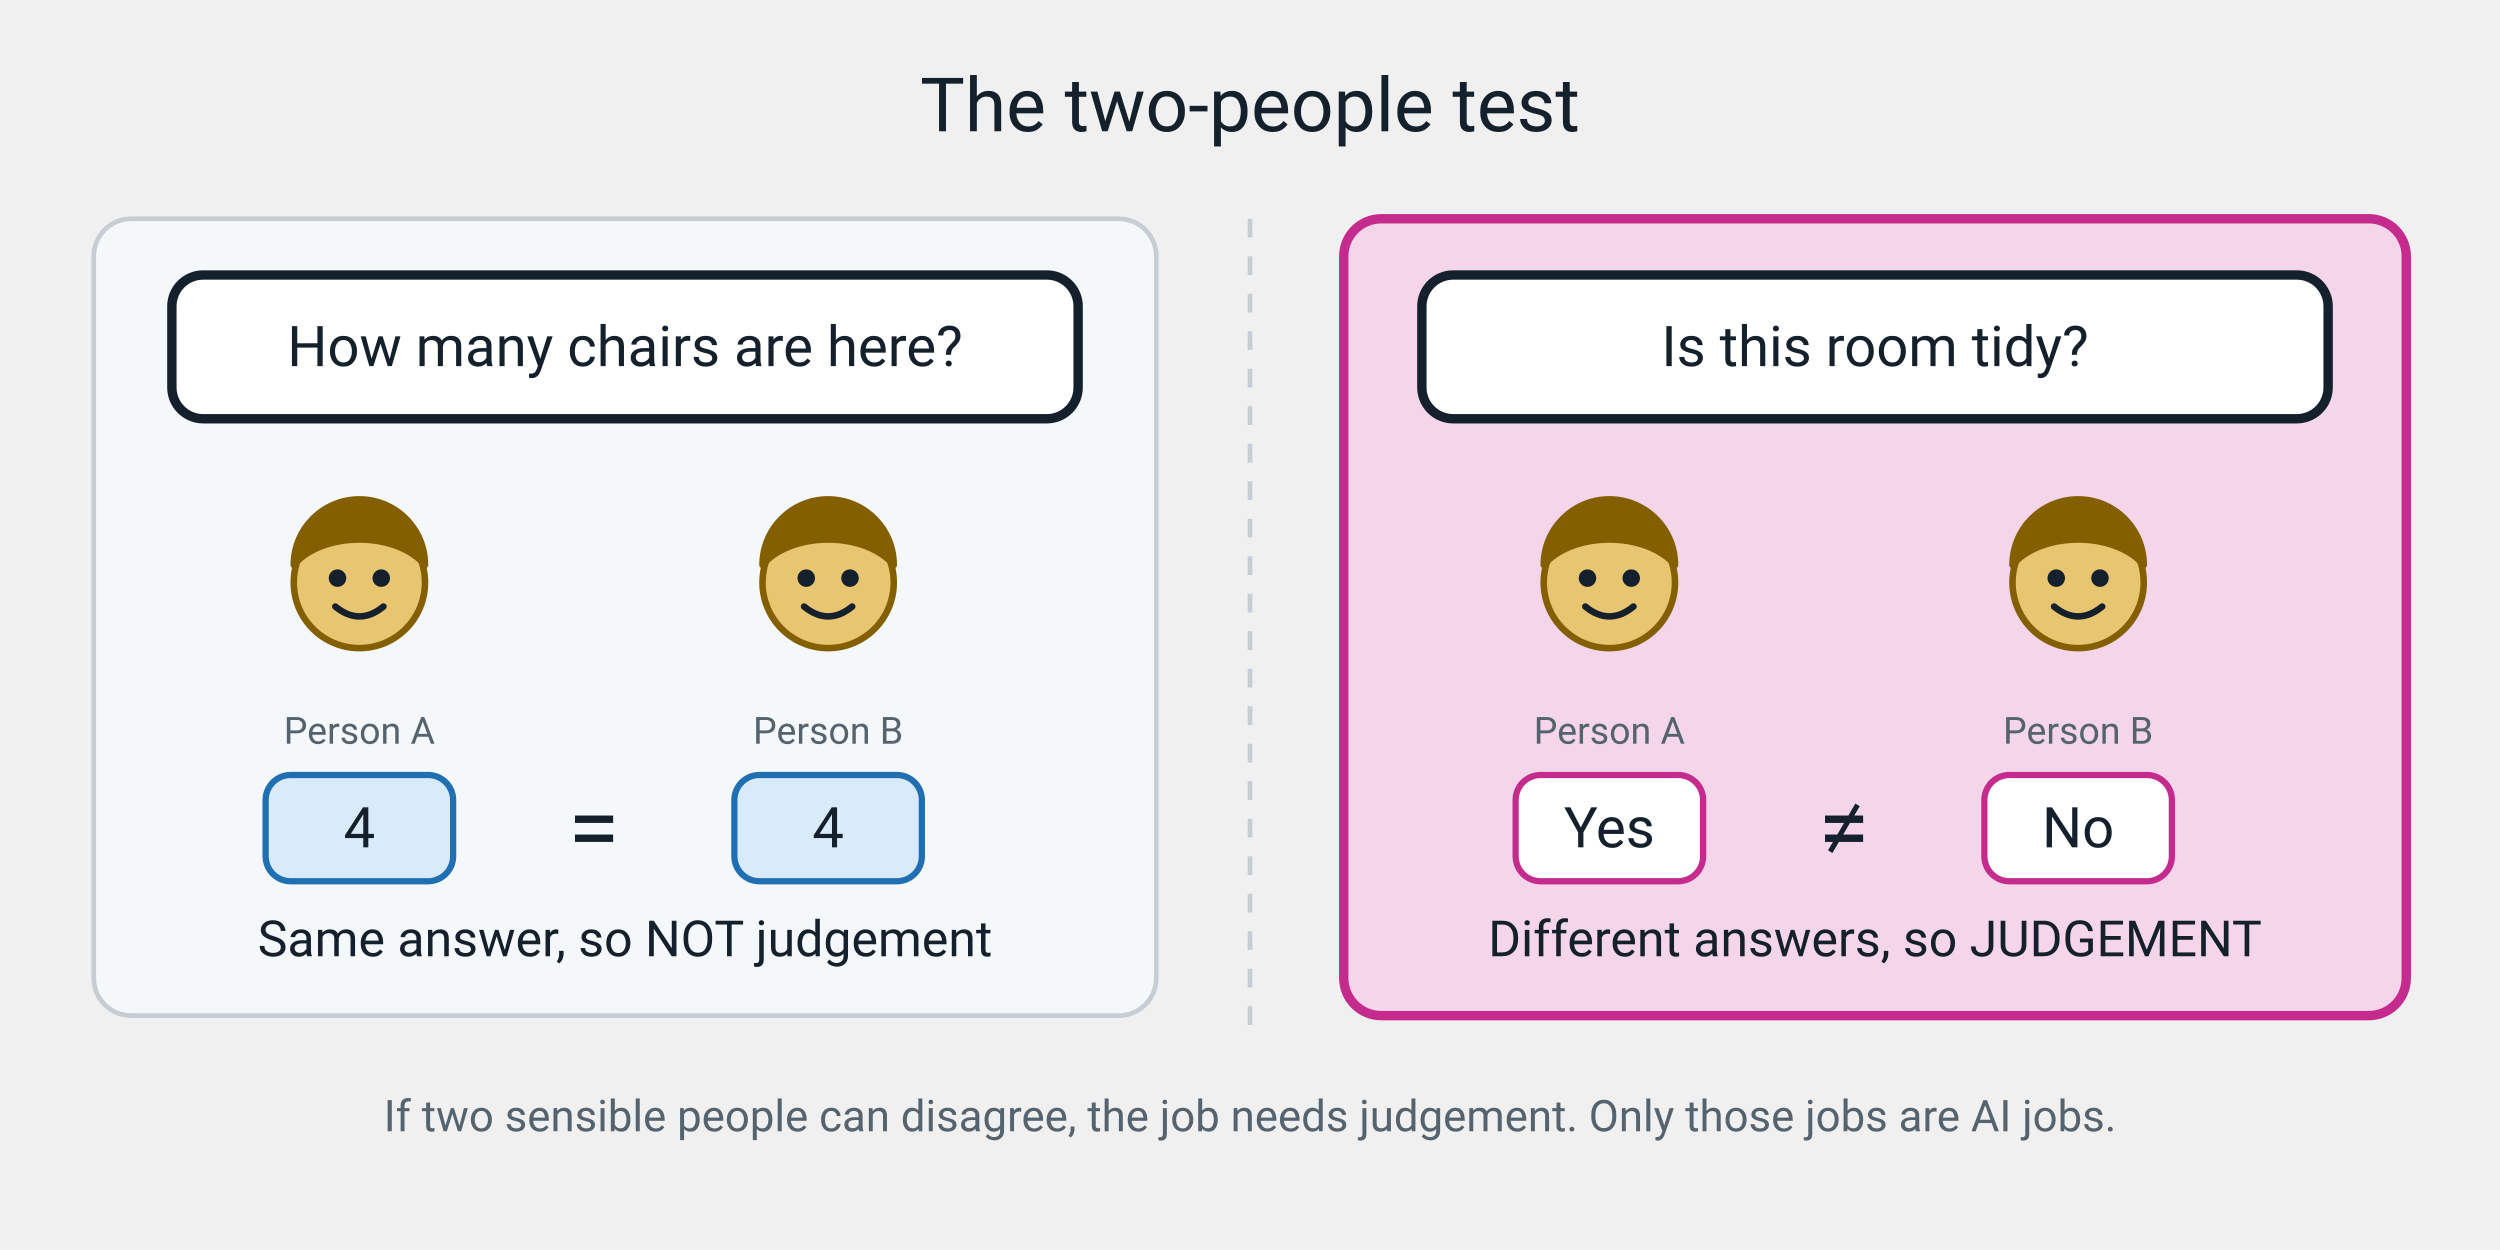
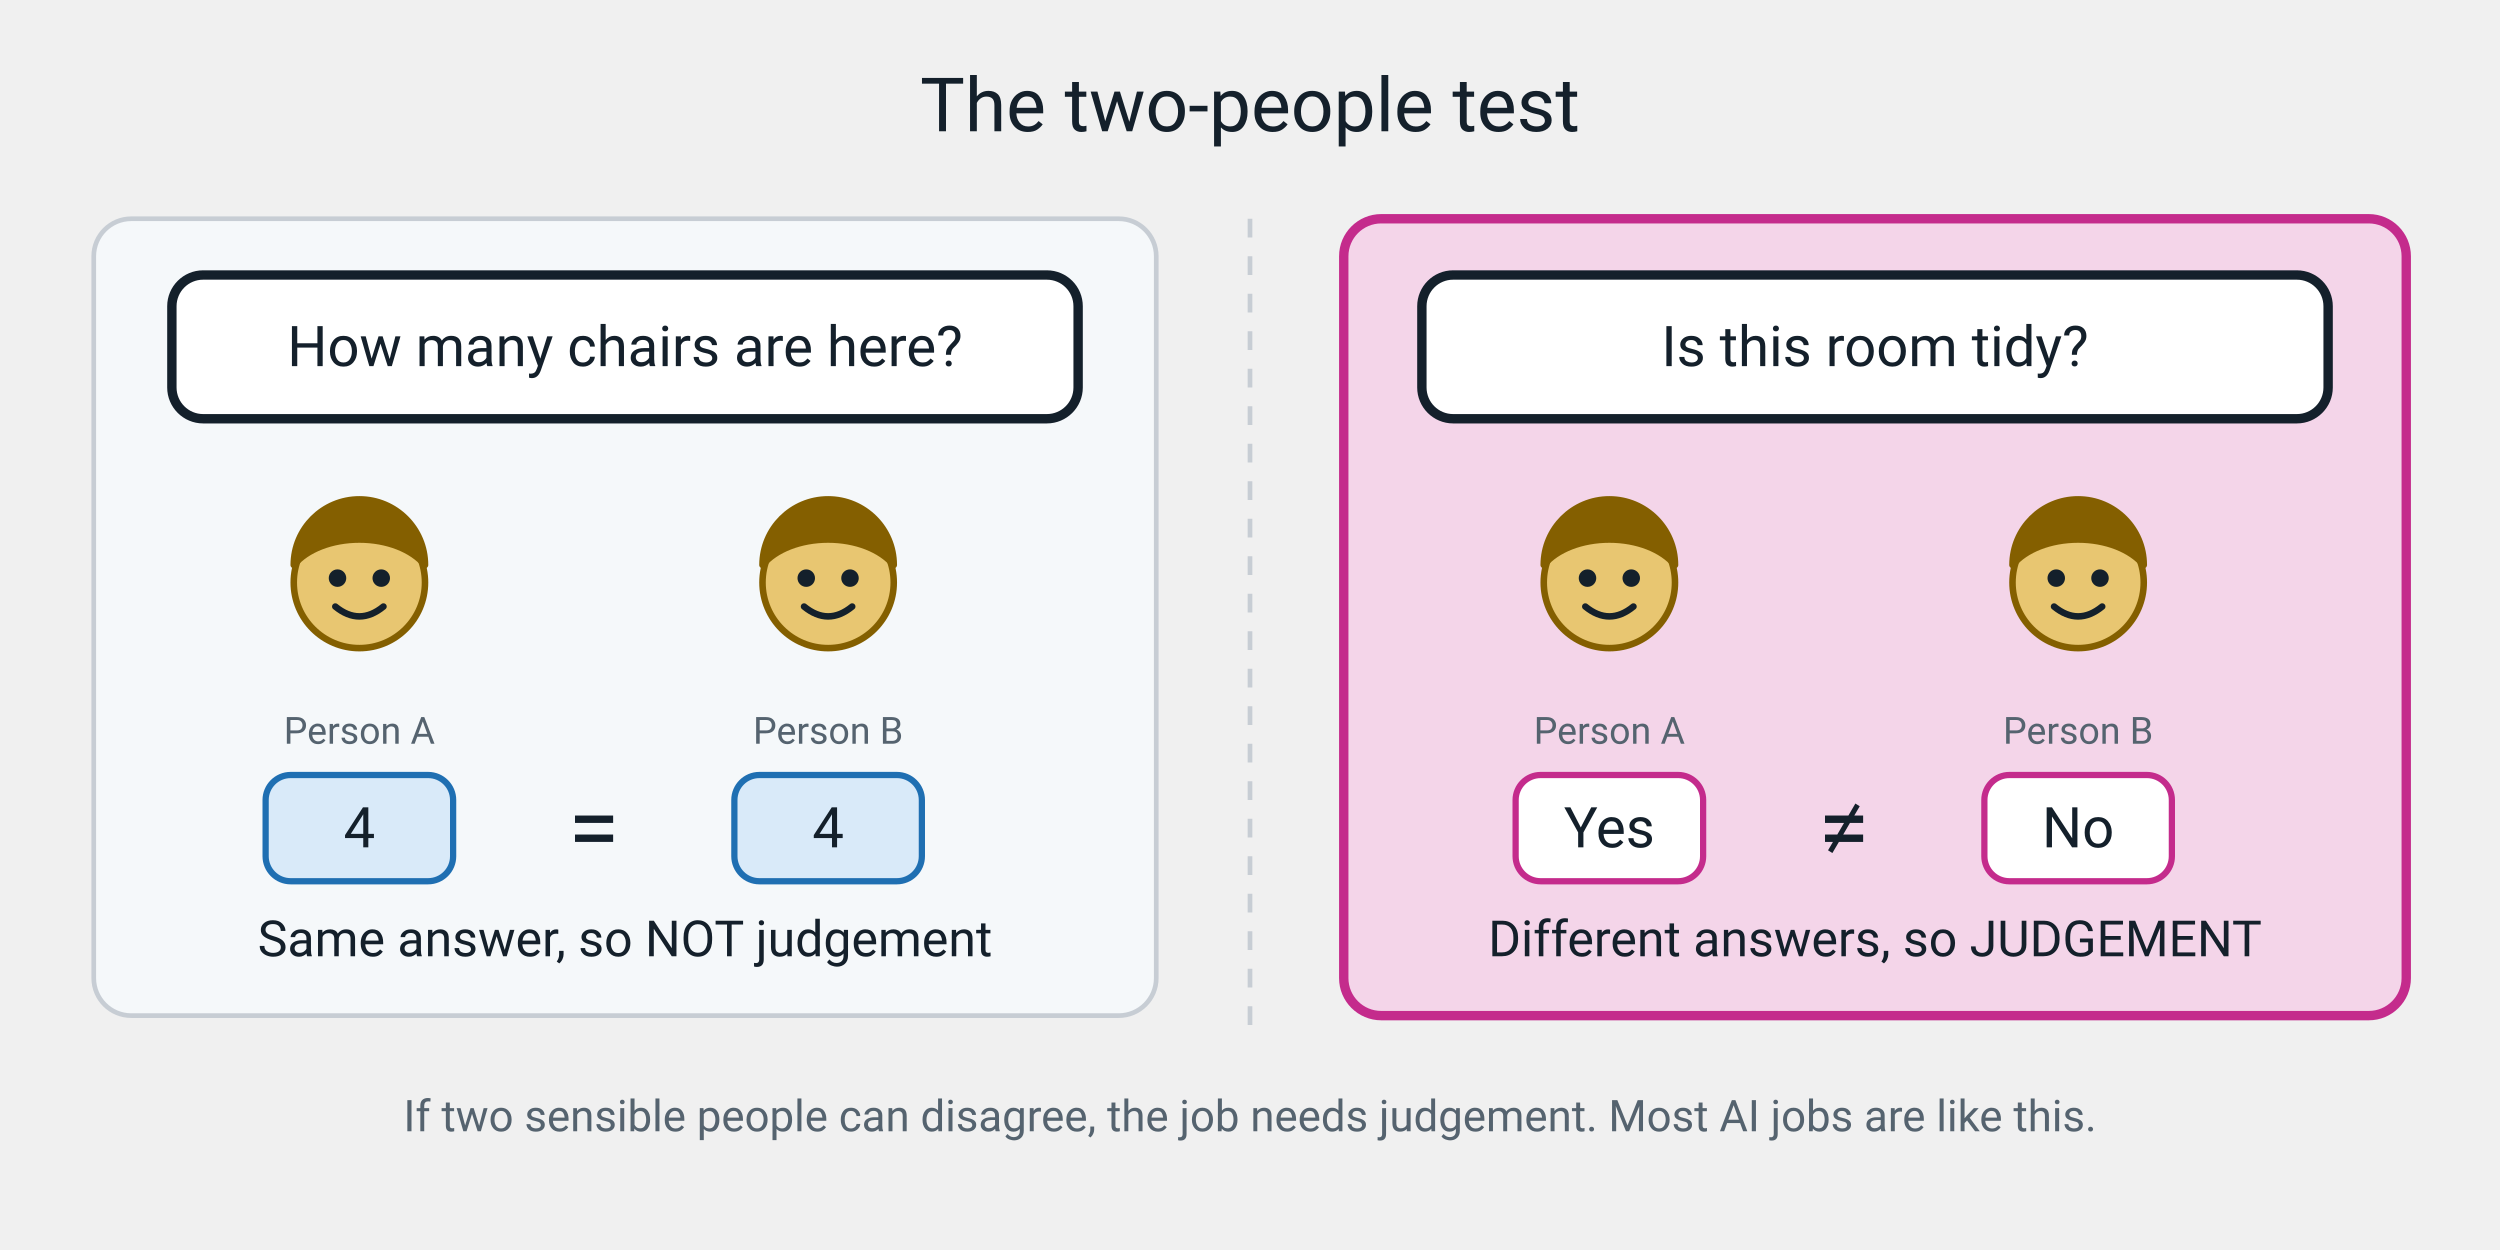
<svg xmlns="http://www.w3.org/2000/svg" viewBox="0 0 800 400" role="img">
  <g font-family="ui-sans-serif, system-ui, -apple-system, 'Segoe UI', Roboto, sans-serif">
    <text x="400" y="42" font-size="24" fill="#14202B" text-anchor="middle">The two-people test</text>
    <line x1="400" y1="70" x2="400" y2="330" stroke="#C7CDD4" stroke-width="1.5" stroke-dasharray="6 6" />
    <rect x="30" y="70" width="340" height="255" rx="12" fill="#F5F8FA" stroke="#C7CDD4" stroke-width="1.5" />
    <rect x="430" y="70" width="340" height="255" rx="12" fill="#F4D5E9" stroke="#C42B8C" stroke-width="3" />
    <rect x="55" y="88" width="290" height="46" rx="10" fill="#FFFFFF" stroke="#14202B" stroke-width="3" />
    <text x="200" y="111" font-size="18" fill="#14202B" text-anchor="middle" dominant-baseline="central">How many chairs are here?</text>
    <g transform="translate(80,150) scale(0.7)">
      <circle cx="50" cy="52" r="30" fill="#E8C671" stroke="#845F00" stroke-width="3" />
      <path d="M20 44 A30 30 0 0 1 80 44 A34 22 0 0 0 20 44 Z" fill="#845F00" stroke="#845F00" stroke-width="3" stroke-linejoin="round" />
      <circle cx="40" cy="50" r="4" fill="#14202B" />
      <circle cx="60" cy="50" r="4" fill="#14202B" />
      <path d="M39 63 Q50 72 61 63" fill="none" stroke="#14202B" stroke-width="3" stroke-linecap="round" />
    </g>
    <g transform="translate(230,150) scale(0.7)">
      <circle cx="50" cy="52" r="30" fill="#E8C671" stroke="#845F00" stroke-width="3" />
      <path d="M20 44 A30 30 0 0 1 80 44 A34 22 0 0 0 20 44 Z" fill="#845F00" stroke="#845F00" stroke-width="3" stroke-linejoin="round" />
      <circle cx="40" cy="50" r="4" fill="#14202B" />
      <circle cx="60" cy="50" r="4" fill="#14202B" />
      <path d="M39 63 Q50 72 61 63" fill="none" stroke="#14202B" stroke-width="3" stroke-linecap="round" />
    </g>
    <text x="115" y="238" font-size="12" fill="#55636F" text-anchor="middle">Person A</text>
    <text x="265" y="238" font-size="12" fill="#55636F" text-anchor="middle">Person B</text>
    <rect x="85" y="248" width="60" height="34" rx="8" fill="#D9EAF9" stroke="#1F6FB2" stroke-width="2" />
    <text x="115" y="265" font-size="18" fill="#14202B" text-anchor="middle" dominant-baseline="central">4</text>
    <rect x="235" y="248" width="60" height="34" rx="8" fill="#D9EAF9" stroke="#1F6FB2" stroke-width="2" />
    <text x="265" y="265" font-size="18" fill="#14202B" text-anchor="middle" dominant-baseline="central">4</text>
    <text x="190" y="265" font-size="30" fill="#14202B" text-anchor="middle" dominant-baseline="central">=</text>
    <text x="200" y="306" font-size="16" fill="#14202B" text-anchor="middle">Same answer, so NOT judgement</text>
    <rect x="455" y="88" width="290" height="46" rx="10" fill="#FFFFFF" stroke="#14202B" stroke-width="3" />
    <text x="600" y="111" font-size="18" fill="#14202B" text-anchor="middle" dominant-baseline="central">Is this room tidy?</text>
    <g transform="translate(480,150) scale(0.7)">
      <circle cx="50" cy="52" r="30" fill="#E8C671" stroke="#845F00" stroke-width="3" />
      <path d="M20 44 A30 30 0 0 1 80 44 A34 22 0 0 0 20 44 Z" fill="#845F00" stroke="#845F00" stroke-width="3" stroke-linejoin="round" />
      <circle cx="40" cy="50" r="4" fill="#14202B" />
      <circle cx="60" cy="50" r="4" fill="#14202B" />
      <path d="M39 63 Q50 72 61 63" fill="none" stroke="#14202B" stroke-width="3" stroke-linecap="round" />
    </g>
    <g transform="translate(630,150) scale(0.7)">
      <circle cx="50" cy="52" r="30" fill="#E8C671" stroke="#845F00" stroke-width="3" />
      <path d="M20 44 A30 30 0 0 1 80 44 A34 22 0 0 0 20 44 Z" fill="#845F00" stroke="#845F00" stroke-width="3" stroke-linejoin="round" />
      <circle cx="40" cy="50" r="4" fill="#14202B" />
      <circle cx="60" cy="50" r="4" fill="#14202B" />
      <path d="M39 63 Q50 72 61 63" fill="none" stroke="#14202B" stroke-width="3" stroke-linecap="round" />
    </g>
    <text x="515" y="238" font-size="12" fill="#55636F" text-anchor="middle">Person A</text>
    <text x="665" y="238" font-size="12" fill="#55636F" text-anchor="middle">Person B</text>
    <rect x="485" y="248" width="60" height="34" rx="8" fill="#FFFFFF" stroke="#C42B8C" stroke-width="2" />
    <text x="515" y="265" font-size="18" fill="#14202B" text-anchor="middle" dominant-baseline="central">Yes</text>
    <rect x="635" y="248" width="60" height="34" rx="8" fill="#FFFFFF" stroke="#C42B8C" stroke-width="2" />
    <text x="665" y="265" font-size="18" fill="#14202B" text-anchor="middle" dominant-baseline="central">No</text>
    <text x="590" y="265" font-size="30" fill="#14202B" text-anchor="middle" dominant-baseline="central">≠</text>
    <text x="600" y="306" font-size="16" fill="#14202B" text-anchor="middle">Different answers, so JUDGEMENT</text>
-     <text x="400" y="362" font-size="14" fill="#55636F" text-anchor="middle">If two sensible people can disagree, the job needs judgement. Only those jobs are AI jobs.</text>
+     <text x="400" y="362" font-size="14" fill="#55636F" text-anchor="middle">If two sensible people can disagree, the job needs judgement. Most AI jobs are like this.</text>
  </g>
</svg>
